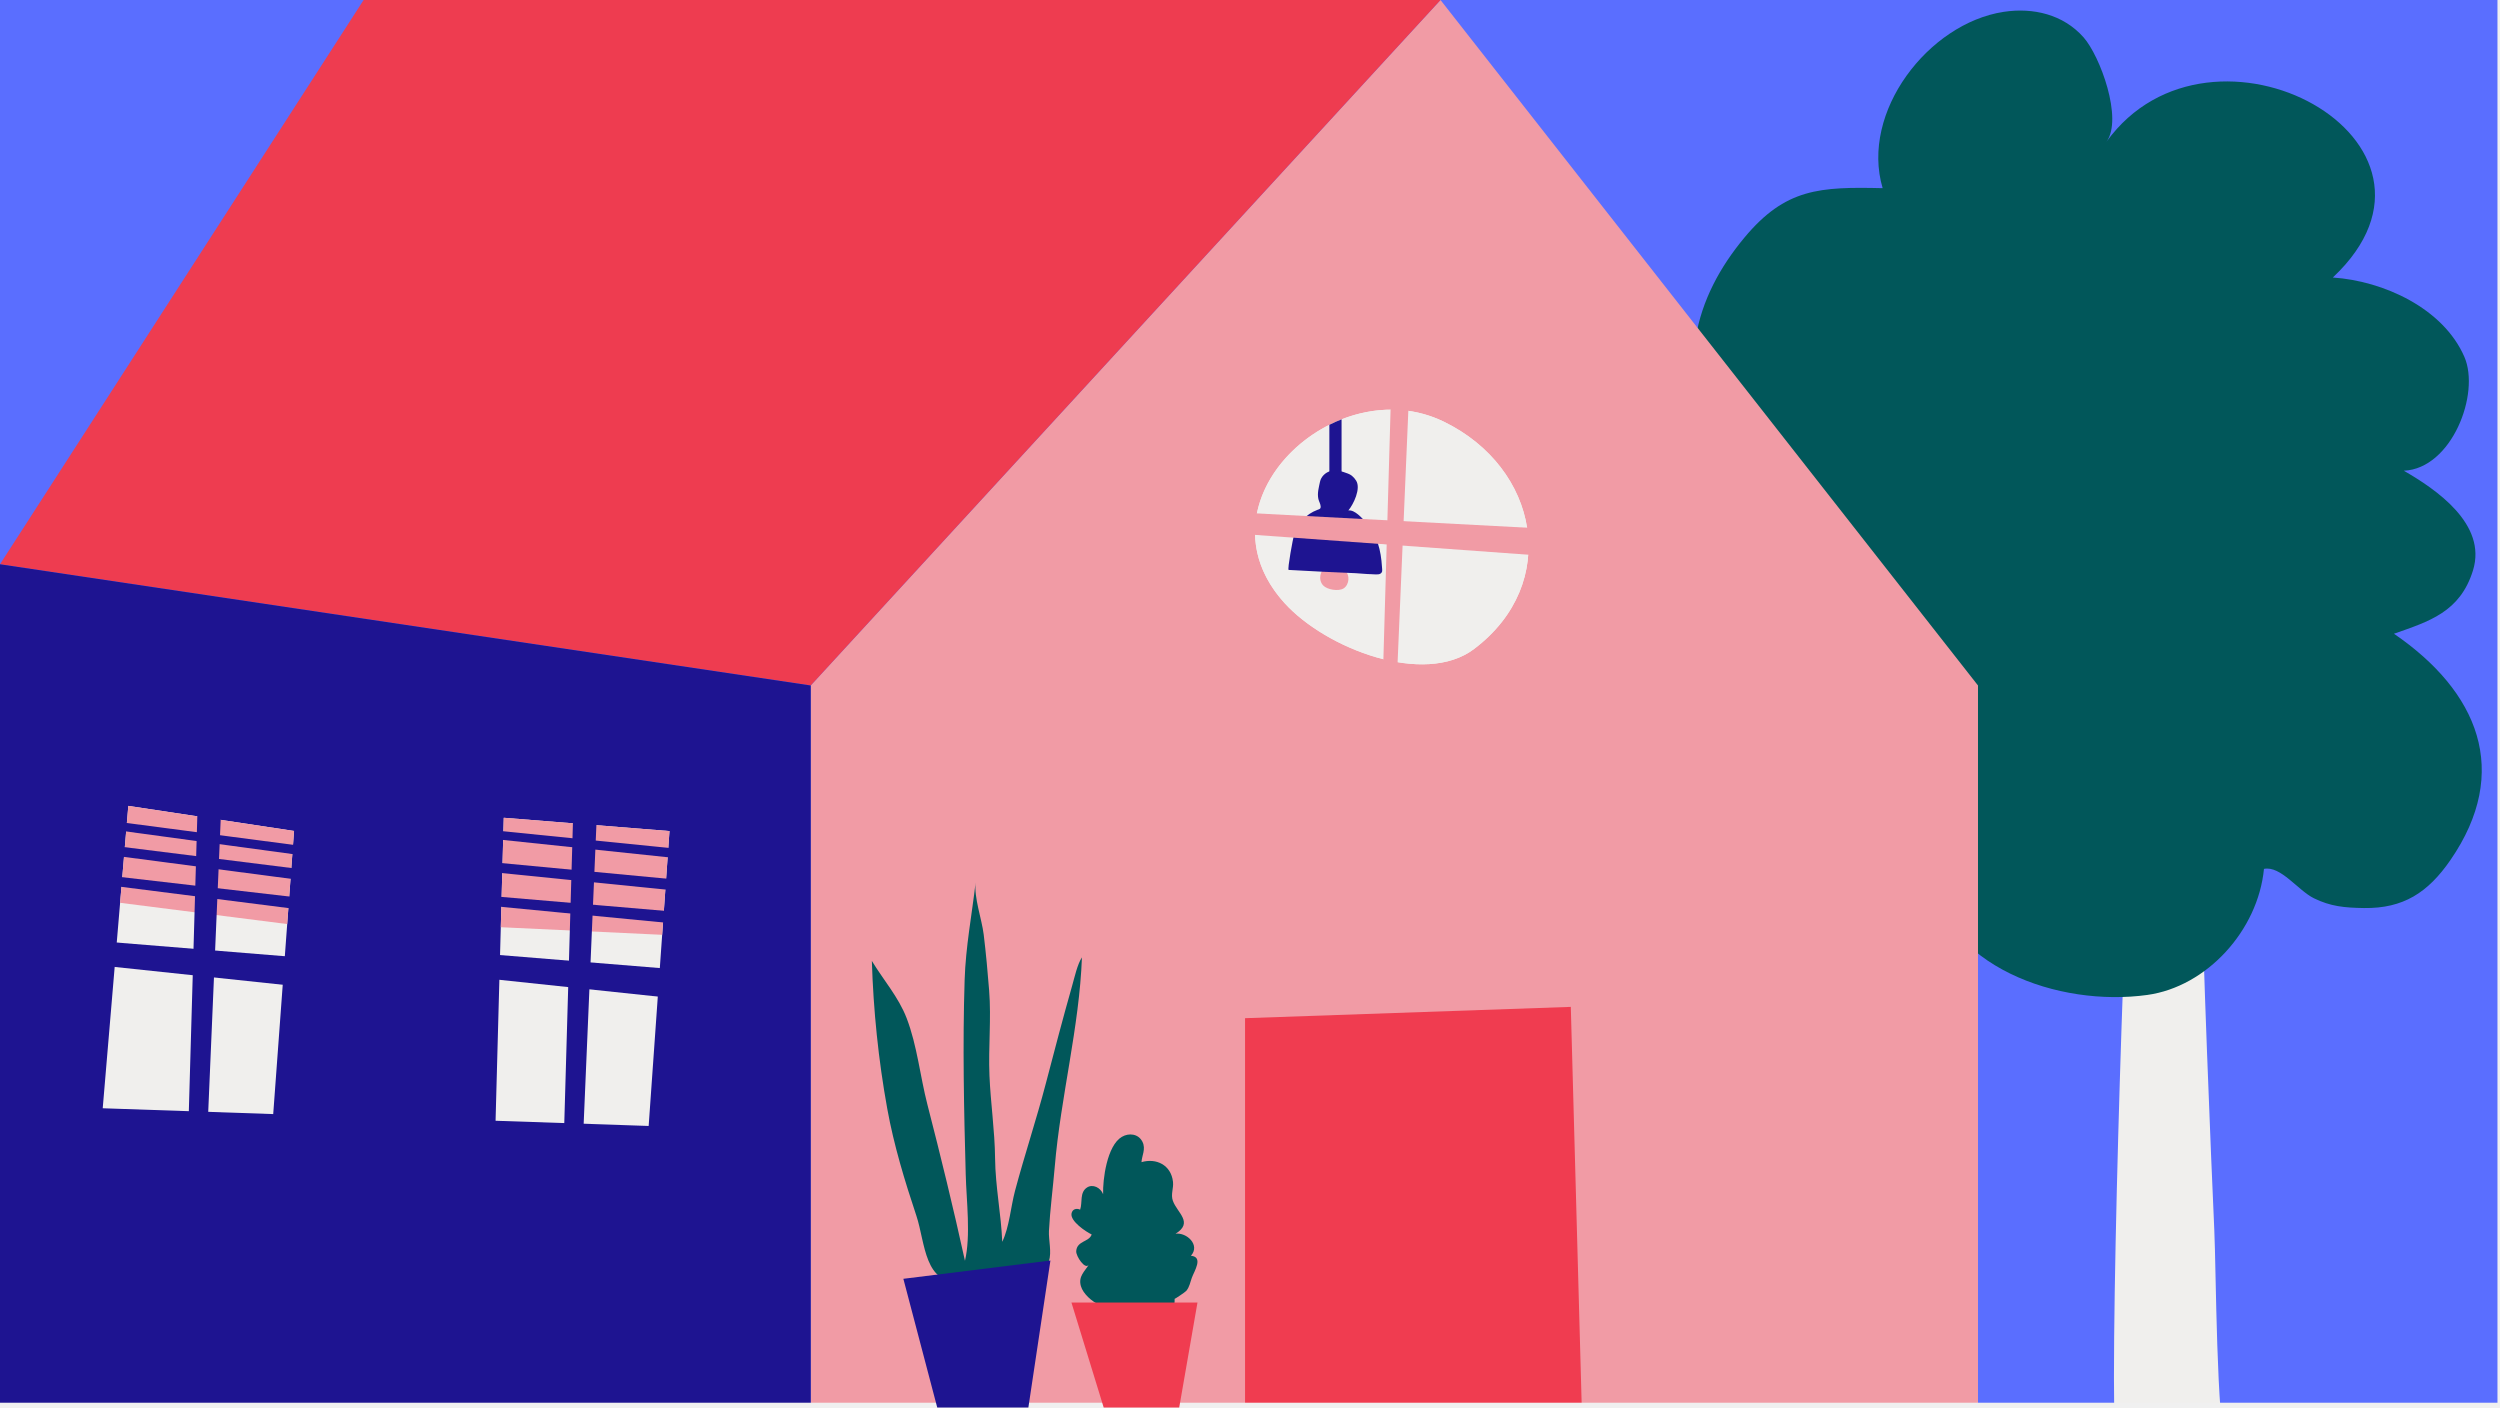
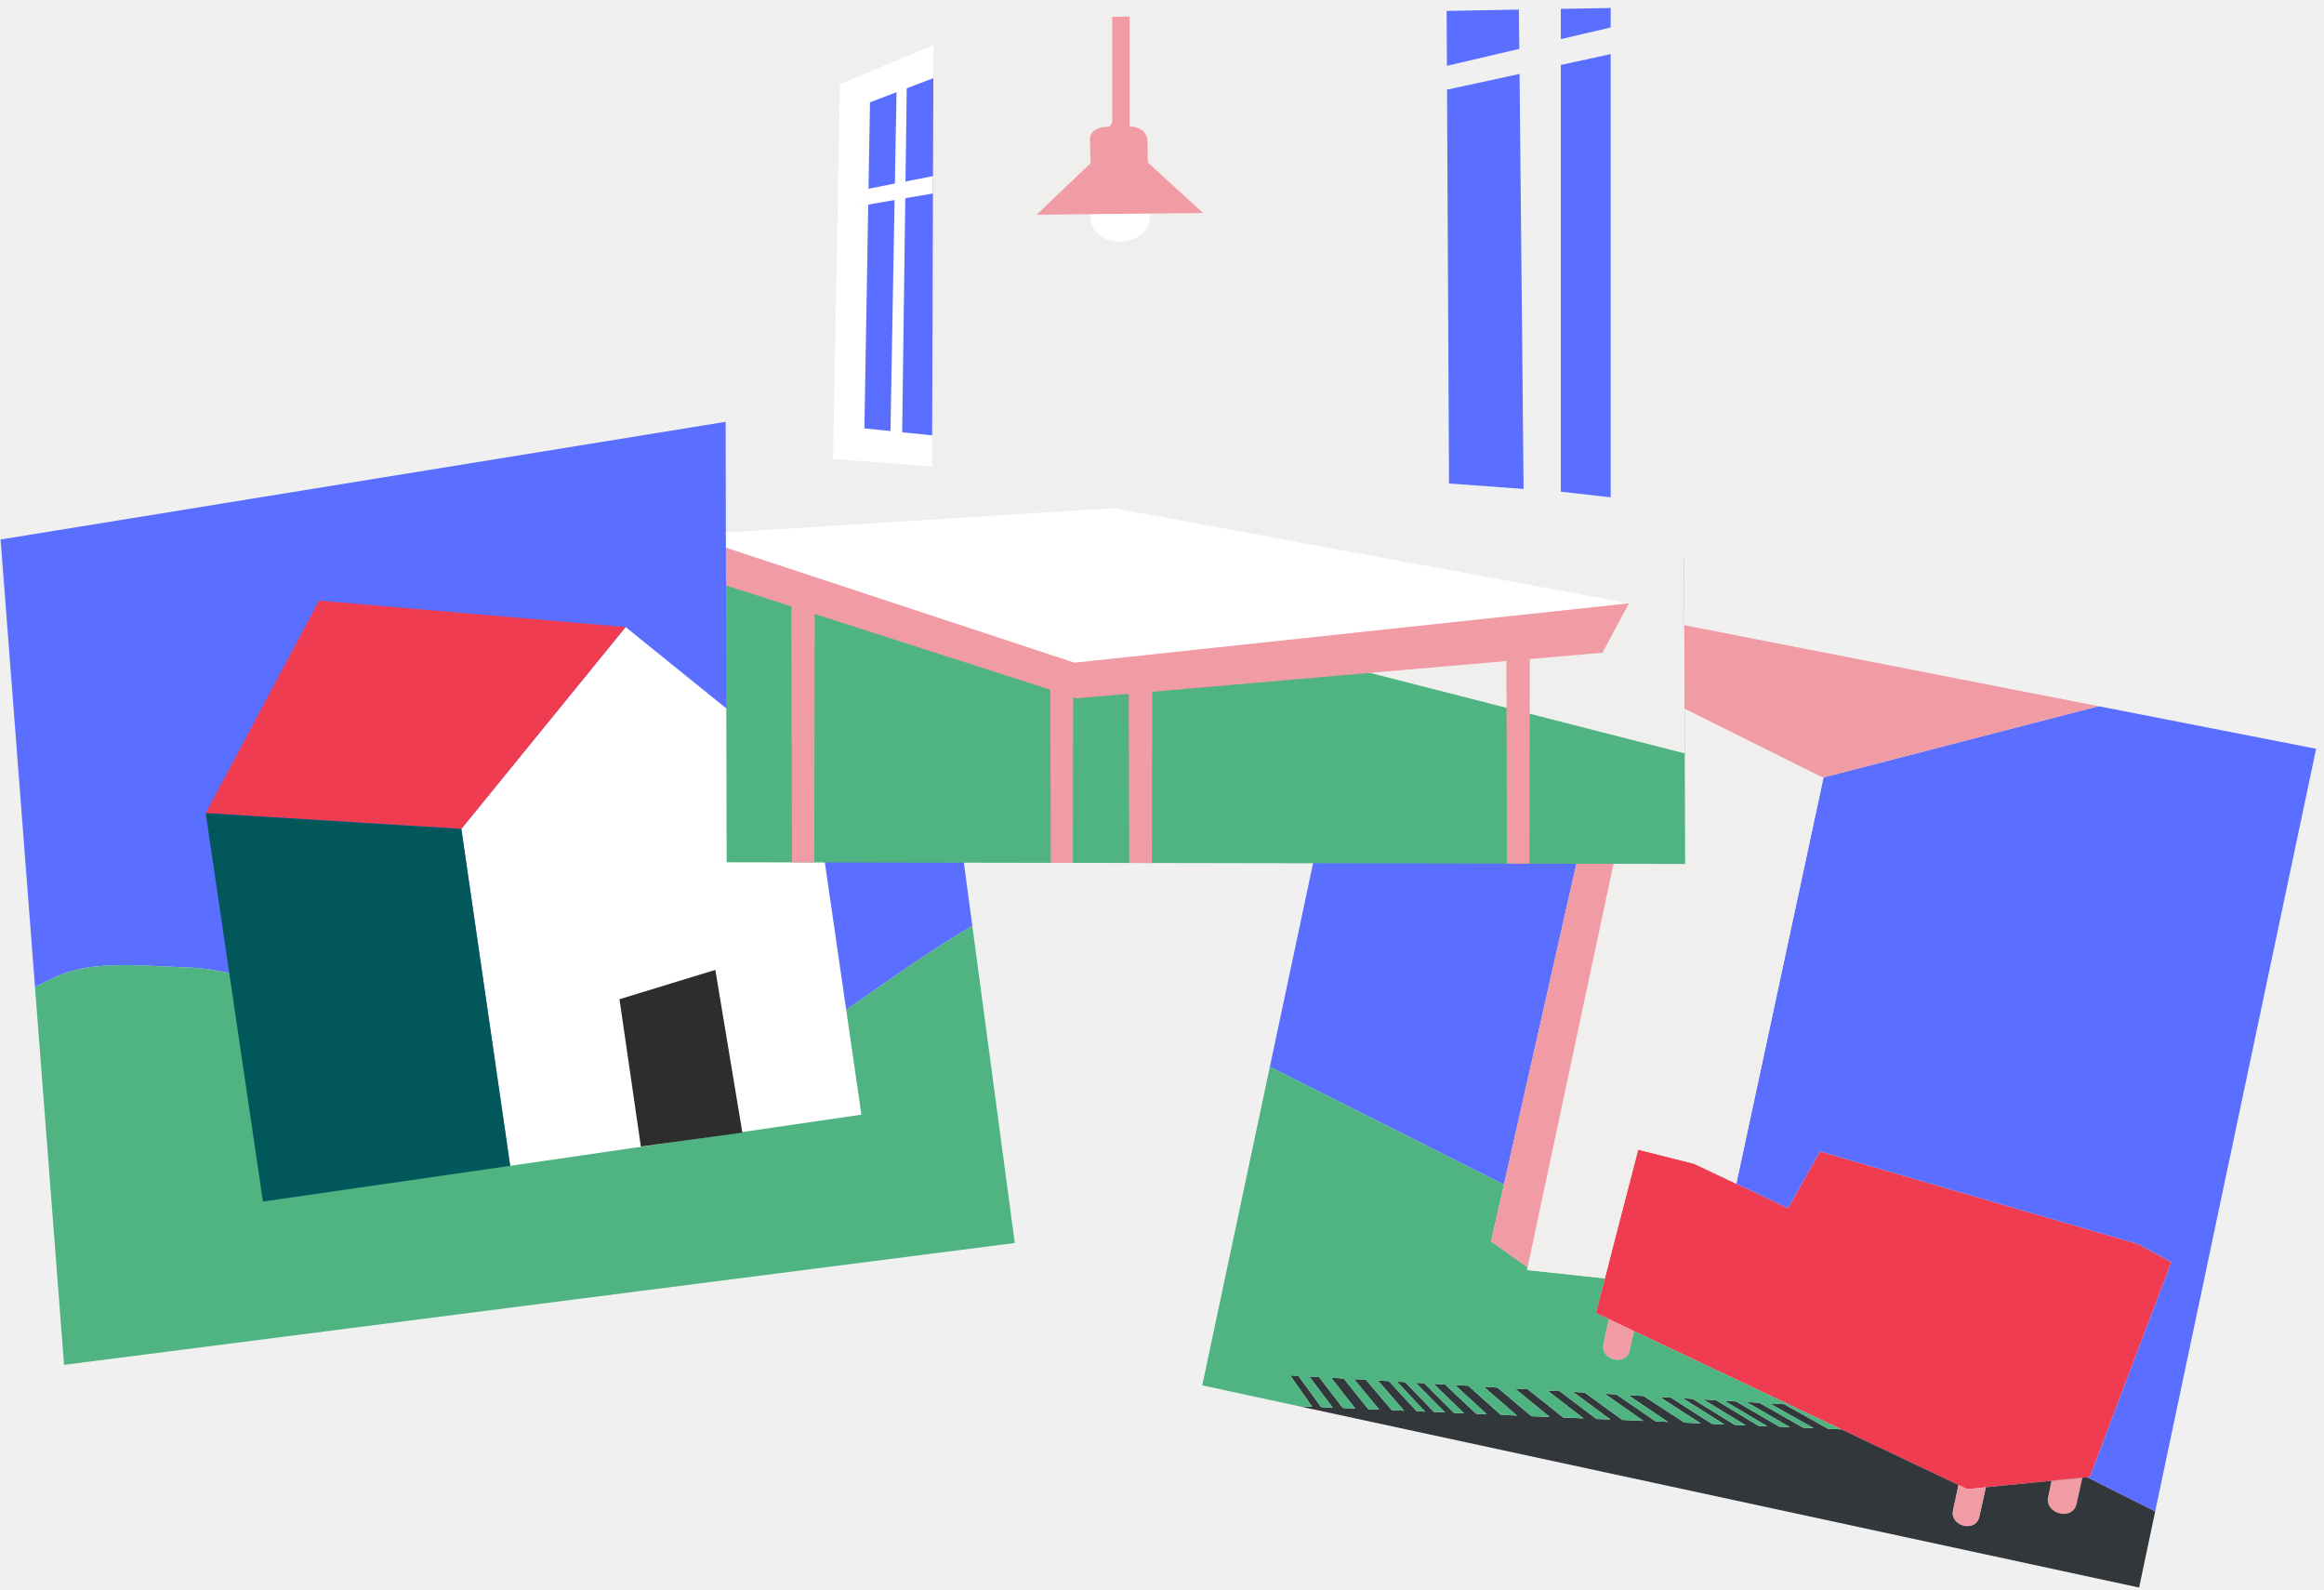
- <svg xmlns="http://www.w3.org/2000/svg" xmlns:xlink="http://www.w3.org/1999/xlink" width="238px" height="134px" viewBox="0 0 238 134" version="1.1">
+ <svg xmlns="http://www.w3.org/2000/svg" xmlns:xlink="http://www.w3.org/1999/xlink" width="174px" height="119px" viewBox="0 0 174 119" version="1.1">
  <defs>
-     <rect id="path-1" x="0" y="0" width="237.759" height="133.539" />
+     <polygon id="path-1" points="70.426 76.774 83.679 13.988 13.319 0.231 0.282 61.64" />
+     <polygon id="path-3" points="72.33 64.669 72.108 0.504 0.422 1.771 0.566 64.544" />
+     <polygon id="path-5" points="72.33 64.669 72.108 0.504 0.422 1.771 0.566 64.544" />
+     <polygon id="path-7" points="72.33 64.669 72.108 0.504 0.422 1.771 0.566 64.544" />
+     <polygon id="path-9" points="72.33 64.669 72.108 0.504 0.422 1.771 0.566 64.544" />
+     <polygon id="path-11" points="72.33 64.669 72.108 0.504 0.422 1.771 0.566 64.544" />
+     <polygon id="path-13" points="72.33 64.669 72.108 0.504 0.422 1.771 0.566 64.544" />
+     <polygon id="path-15" points="72.33 64.669 72.108 0.504 0.422 1.771 0.566 64.544" />
+     <polygon id="path-17" points="72.33 64.669 72.108 0.504 0.422 1.771 0.566 64.544" />
+     <polygon id="path-19" points="72.33 64.669 72.108 0.504 0.422 1.771 0.566 64.544" />
+     <polygon id="path-21" points="72.33 64.669 72.108 0.504 0.422 1.771 0.566 64.544" />
+     <polygon id="path-23" points="72.33 64.669 72.108 0.504 0.422 1.771 0.566 64.544" />
+     <polygon id="path-25" points="72.33 64.669 72.108 0.504 0.422 1.771 0.566 64.544" />
+     <polygon id="path-27" points="72.33 64.669 72.108 0.504 0.422 1.771 0.566 64.544" />
+     <polygon id="path-29" points="72.33 64.669 72.108 0.504 0.422 1.771 0.566 64.544" />
+     <polygon id="path-31" points="72.33 64.669 72.108 0.504 0.422 1.771 0.566 64.544" />
+     <polygon id="path-33" points="72.33 64.669 72.108 0.504 0.422 1.771 0.566 64.544" />
+     <polygon id="path-35" points="72.33 64.669 72.108 0.504 0.422 1.771 0.566 64.544" />
+     <polygon id="path-37" points="72.33 64.669 72.108 0.504 0.422 1.771 0.566 64.544" />
  </defs>
-   <g id="Hub" stroke="none" stroke-width="1" fill="none" fill-rule="evenodd">
-     <g id="Hub-Desktop-Property-Docubox-Copy" transform="translate(-564, -239)">
-       <g id="document-box" transform="translate(564, 239)">
-         <g id="table">
-           <g id="Haus-Wohnung_16-9-02">
-             <g id="Clipped">
+   <g id="Property" stroke="none" stroke-width="1" fill="none" fill-rule="evenodd">
+     <g id="Hub-Desktop-Property-Docubox-Copy" transform="translate(-629, -239)">
+       <g id="Empty-State-02" transform="translate(629, 239)">
+         <g id="Ebene_1">
+           <g id="Group">
+             <g transform="translate(0, 28.81808)" fill-rule="nonzero">
+               <g id="XMLID_7_">
+                 <g id="Group">
+                   <path d="M67.46,0.625 L72.799,40.487 C69.401,42.471 66.319,44.712 63.002,47.022 C58.718,50.001 53.922,49.286 49.036,50.21 C46.394,50.71 43.858,51.908 41.065,51.725 C37.564,51.496 34.337,50.404 31.063,49.274 C25.571,47.378 19.664,43.766 13.909,43.594 C11.36,43.521 8.496,43.197 5.993,43.708 C4.812,43.951 3.713,44.49 2.621,45.066 L0.044,11.564 L67.46,0.625 Z" id="Path" fill="#5A6EFF" />
+                   <path d="M72.799,40.487 L75.977,64.224 L4.796,73.346 L2.62,45.066 C3.712,44.49 4.812,43.952 5.992,43.708 C8.495,43.197 11.359,43.521 13.908,43.594 C19.663,43.766 25.57,47.378 31.063,49.274 C34.336,50.404 37.564,51.496 41.064,51.725 C43.857,51.908 46.393,50.709 49.035,50.21 C53.922,49.286 58.718,50.001 63.001,47.022 C66.319,44.713 69.4,42.471 72.799,40.487 Z" id="Path" fill="#50B482" />
+                 </g>
+               </g>
+               <g transform="translate(14.82511, 15.57734)" id="Path">
+                 <polygon fill="#FFFFFF" points="32.014 2.541 19.714 17.65 23.373 42.869 49.669 39.041 46.016 13.849" />
+                 <polygon fill="#F03C50" points="19.717 17.65 32.014 2.541 9.058 0.558 0.577 16.469" />
+                 <polygon fill="#01575A" points="0.577 16.469 19.717 17.65 23.375 42.87 4.861 45.543" />
+                 <polygon fill="#2D2D2D" points="33.157 41.426 31.556 30.398 38.733 28.203 40.757 40.387" />
+               </g>
+             </g>
+             <g id="Clipped" transform="translate(89.73094, 42.05882)">
              <mask id="mask-2" fill="white">
                <use xlink:href="#path-1" />
              </mask>
-               <g id="SVGID_5_" />
+               <g id="SVGID_1_" />
              <g id="Group" mask="url(#mask-2)">
-                 <g transform="translate(-9.436123, -13.60938)">
-                   <rect id="Rectangle" fill="#5A6EFF" fill-rule="nonzero" x="0.262" y="3.577" width="252.941" height="146.498" />
-                   <path d="M218.771,84.738 C219.871,88.698 219.064,93.743 219.064,97.841 C219.064,102.554 219.944,124.435 220.237,130.705 C220.413,134.466 220.434,149.07 221.395,151.748 C217.109,149.796 214.824,151.847 210.898,151.741 C210.108,146.613 211.731,97.111 212.319,90.952 C212.549,88.54 212.052,86.993 214.079,85.895 C214.885,85.457 218.696,84.736 219.651,84.738" id="Path" fill="#F0EFED" fill-rule="nonzero" />
-                   <path d="M190.022,70.85 C184.46,61.435 168.542,59.866 170.854,45.822 C171.453,42.187 173.185,39.016 175.507,36.227 C179.407,31.54 182.68,31.384 188.664,31.523 C186.518,24.276 193.022,15.833 200.184,14.738 C202.99,14.309 205.857,14.982 207.787,17.16 C209.366,18.943 211.559,24.908 209.975,27.102 C219.931,13.32 245.312,27.05 231.521,40.029 C236.346,40.355 242.029,42.953 244.042,47.576 C245.577,51.102 242.837,58.219 238.278,58.423 C241.334,60.181 246.23,63.504 244.864,67.915 C243.633,71.89 240.674,72.768 237.341,73.942 C245.362,79.438 248.534,87.042 242.722,95.48 C240.578,98.591 238.226,100.106 234.486,100.055 C232.633,100.029 231.297,99.9 229.713,99.12 C228.207,98.377 226.562,96.006 224.966,96.327 C224.399,102.179 219.53,107.542 213.857,108.329 C205.482,109.491 194.44,105.737 192.813,96.355 C191.224,87.199 188.248,78.138 188.594,68.711" id="Path" fill="#01575A" fill-rule="nonzero" />
-                   <polygon id="Path" fill="#F19BA5" fill-rule="nonzero" points="146.572 13.609 86.617 78.867 86.617 148.735 197.741 148.735 197.741 78.867" />
-                   <polygon id="Path" fill="#EE3C50" fill-rule="nonzero" points="86.617 78.867 146.572 13.609 52.769 0.084 9.436 67.327" />
-                   <polygon id="Path" fill="#1E1491" fill-rule="nonzero" points="9.436 67.327 86.617 78.867 86.617 148.735 7.187 149.353" />
-                   <polygon id="Path" fill="#F03C50" fill-rule="nonzero" points="127.965 148.735 127.965 110.541 158.977 109.464 160.056 148.893" />
-                   <polygon id="Path" fill="#F0EFED" fill-rule="nonzero" points="21.651 90.33 19.215 119.116 35.446 119.67 37.43 92.717" />
-                   <polygon id="Path" fill="#F0EFED" fill-rule="nonzero" points="57.393 91.461 56.614 120.305 71.189 120.801 73.172 92.728" />
-                   <path d="M131.727,71.024 C135.679,75.379 145.034,78.967 149.763,75.396 C158.057,69.134 155.912,58.152 146.898,53.758 C136.543,48.709 122.966,61.37 131.727,71.024 Z" id="Path" fill="#F0EFED" fill-rule="nonzero" />
-                   <g id="Group" stroke-width="1" fill="none" fill-rule="evenodd" transform="translate(128.4361, 52.34375)">
-                     <path d="M18.463,1.414 C15.271,-0.143 11.773,-0.015 8.717,1.188 L8.717,7.742 L7.555,7.742 L7.555,1.708 C1.362,4.818 -2.42,12.387 3.291,18.68 C7.243,23.035 16.598,26.623 21.327,23.052 C29.622,16.79 27.476,5.808 18.463,1.414 Z" id="Path" fill="#F0EFED" fill-rule="nonzero" />
-                     <path d="M8.717,7.743 L8.717,1.188 C8.322,1.344 7.934,1.517 7.555,1.708 L7.555,7.743 L8.717,7.743 L8.717,7.743 Z" id="Path" fill="#1E1491" fill-rule="nonzero" />
-                   </g>
-                   <path d="M135.402,69.343 C135.789,69.754 136.865,69.927 137.344,69.627 C137.892,69.284 137.983,68.321 137.471,67.945 C137.05,67.636 136.245,67.207 135.73,67.507 C135.109,67.869 134.894,68.804 135.402,69.343 Z" id="Path" fill="#F19BA5" fill-rule="nonzero" />
-                   <path d="M135.105,62.035 C135.053,62.085 134.97,62.104 134.862,62.145 C133.752,62.566 133.019,63.387 132.636,64.501 C132.54,64.78 131.97,67.856 132.116,67.866 C134.234,67.998 136.413,68.085 138.496,68.178 C138.989,68.201 139.48,68.265 139.975,68.272 C140.182,68.276 140.656,68.344 140.837,68.23 C141.088,68.07 141.02,67.902 141,67.573 C140.905,66.001 140.544,64.524 139.479,63.347 C139.119,62.95 138.408,62.122 137.801,62.204 C138.292,61.606 139.013,60.13 138.541,59.368 C138.433,59.193 138.298,59.035 138.139,58.905 C137.914,58.719 137.605,58.645 137.335,58.545 C136.977,58.415 136.48,58.353 136.108,58.452 C135.62,58.58 135.2,58.979 135.098,59.482 C134.988,60.027 134.825,60.548 134.945,61.111 C134.995,61.342 135.167,61.616 135.166,61.85 C135.165,61.944 135.144,61.998 135.105,62.035 Z" id="Path" fill="#1E1491" fill-rule="nonzero" />
-                   <polygon id="Path" fill="#F19BA5" fill-rule="nonzero" points="141.864 51.034 141.069 78.645 142.403 78.645 143.581 51.034" />
-                   <polygon id="Path" fill="#F19BA5" fill-rule="nonzero" points="157.319 63.98 127.682 62.412 127.658 64.441 157.287 66.591" />
-                   <polygon id="Path" fill="#F19BA5" fill-rule="nonzero" points="21.651 90.33 21.055 97.37 20.87 99.558 36.778 101.58 37.43 92.717" />
-                   <polygon id="Path" fill="#F19BA5" fill-rule="nonzero" points="57.393 91.461 57.112 101.881 72.475 102.603 73.172 92.728" />
-                   <polygon id="Path" fill="#1E1491" fill-rule="nonzero" points="20.086 97.923 37.603 100.149 37.785 99.053 20.329 97.032" />
-                   <polygon id="Path" fill="#1E1491" fill-rule="nonzero" points="20.62 94.174 20.721 95.117 38.035 97.393 37.914 96.337" />
-                   <polygon id="Path" fill="#1E1491" fill-rule="nonzero" points="20.822 91.869 20.952 92.698 37.914 95.003 37.914 94.112" />
-                   <polygon id="Path" fill="#1E1491" fill-rule="nonzero" points="55.798 99.811 73.866 101.553 74.022 100.435 56.023 98.898" />
-                   <polygon id="Path" fill="#1E1491" fill-rule="nonzero" points="55.914 95.655 56.046 96.609 73.906 98.409 73.751 97.34" />
-                   <polygon id="Path" fill="#1E1491" fill-rule="nonzero" points="56.065 92.618 56.223 93.457 73.721 95.295 73.695 94.391" />
-                   <g id="Group" stroke-width="1" fill="none" fill-rule="evenodd" transform="translate(15.72687, 87.41406)">
-                     <polygon id="Path" fill="#1E1491" fill-rule="nonzero" points="12.595 0.415 11.536 37.186 13.313 37.186 14.882 0.415" />
-                     <polygon id="Path" fill="#1E1491" fill-rule="nonzero" points="0.038 15.536 25.229 17.587 25.229 20.432 2.129 17.984" />
-                     <polygon id="Path" fill="#1E1491" fill-rule="nonzero" points="48.338 1.545 47.279 38.316 49.055 38.316 50.623 1.545" />
-                     <polygon id="Path" fill="#1E1491" fill-rule="nonzero" points="35.78 16.667 60.972 18.718 60.972 21.562 37.871 19.115" />
-                   </g>
+                 <g transform="translate(-43.69507, -23.36601)">
+                   <polygon id="Path" fill="#F03C50" fill-rule="nonzero" points="114.052 74.43 105.434 71.924 104.898 71.771 96.192 69.233 90.22 67.493 87.836 71.744 83.964 69.91 80.788 68.411 76.614 67.36 74.858 74.126 74.629 75.003 74.122 76.997 73.444 79.591 73.985 79.851 74.42 80.049 76.294 80.941 91.824 88.296 100.6 92.462 101.263 92.776 102.644 92.635 110.239 91.879 110.428 91.867 116.525 75.806 116.53 75.781" />
+                   <path d="M110.239,91.879 L102.644,92.635 C102.481,93.393 102.246,94.427 102.161,94.82 C101.892,96.071 99.94,95.534 100.19,94.371 C100.304,93.852 100.459,93.12 100.6,92.462 L91.824,88.296 L90.85,88.26 L90.837,88.258 L87.535,86.413 L86.461,86.355 L89.759,88.211 L88.973,88.175 L85.69,86.309 L84.736,86.252 L87.975,88.134 L87.187,88.098 L83.948,86.214 L83.059,86.157 L86.281,88.062 L85.636,88.043 L82.446,86.117 L81.489,86.058 L84.666,87.994 L83.838,87.961 L80.692,86.018 L79.96,85.968 L83.076,87.932 L82.144,87.891 L79.07,85.924 L78.244,85.878 L81.304,87.856 L80.085,87.794 L77.014,85.801 L75.874,85.742 L78.85,87.742 L77.931,87.704 L74.987,85.685 L74.109,85.631 L77.011,87.666 L75.436,87.594 L72.617,85.549 L71.729,85.491 L74.531,87.559 L73.492,87.522 L70.732,85.437 L69.816,85.387 L72.521,87.475 L71.011,87.415 L68.35,85.298 L67.386,85.238 L69.989,87.367 L68.622,87.314 L66.075,85.169 L65.053,85.108 L67.543,87.268 L66.325,87.207 L63.888,85.032 L62.907,84.981 L65.286,87.17 L64.485,87.131 L62.162,84.942 L61.298,84.887 L63.579,87.094 L62.817,87.064 L60.59,84.842 L59.961,84.813 L62.162,87.03 L61.321,86.996 L59.176,84.766 L58.549,84.723 L60.663,86.974 L60.032,86.944 L57.947,84.687 L57.134,84.646 L59.088,86.901 L58.167,86.863 L56.22,84.581 L55.342,84.539 L57.224,86.82 L56.409,86.791 L54.571,84.493 L53.628,84.438 L55.438,86.742 L54.507,86.7 L52.724,84.389 L51.992,84.338 L53.745,86.672 L52.88,86.632 L51.18,84.298 L50.565,84.259 L52.207,86.607 L51.211,86.566 L50.804,86.545 L51.31,86.721 L51.954,86.923 L116.26,100.679 L117.379,95.47 L110.239,91.879 Z" id="Path" fill="#32373C" fill-rule="nonzero" />
+                   <g id="Group" stroke-width="1" fill="none" fill-rule="evenodd" transform="translate(47.59641, 28.81808)">
+                     <polygon id="Path" fill="#5A6EFF" fill-rule="nonzero" points="42.897 10.681 36.368 41.091 40.24 42.926 42.624 38.675 48.596 40.415 57.301 42.953 57.837 43.106 66.456 45.612 68.934 46.963 68.929 46.987 62.831 63.049 62.642 63.061 69.783 66.652 84.09 0.011" />
+                     <polygon id="Path" fill="#5A6EFF" fill-rule="nonzero" points="4.135 14.728 3.546 17.406 0.363 31.803 18.97 41.153 19.827 37.355 25.944 10.282 6.794 2.52" />
+                   </g>
+                   <path d="M51.957,86.922 L51.312,86.72 L50.806,86.544 L51.213,86.565 L52.209,86.606 L50.567,84.258 L51.183,84.297 L52.882,86.631 L53.747,86.671 L51.995,84.337 L52.727,84.389 L54.51,86.7 L55.44,86.741 L53.63,84.437 L54.574,84.492 L56.411,86.79 L57.226,86.82 L55.344,84.538 L56.222,84.58 L58.17,86.862 L59.091,86.901 L57.137,84.645 L57.949,84.686 L60.034,86.943 L60.665,86.973 L58.551,84.722 L59.178,84.765 L61.324,86.995 L62.165,87.029 L59.963,84.812 L60.593,84.841 L62.819,87.063 L63.582,87.094 L61.3,84.886 L62.164,84.941 L64.487,87.13 L65.288,87.169 L62.909,84.981 L63.891,85.031 L66.328,87.207 L67.546,87.267 L65.056,85.108 L66.077,85.168 L68.624,87.313 L69.991,87.366 L67.388,85.237 L68.352,85.298 L71.013,87.414 L72.524,87.474 L69.818,85.386 L70.735,85.436 L73.494,87.521 L74.534,87.558 L71.731,85.49 L72.62,85.548 L75.439,87.593 L77.013,87.665 L74.112,85.63 L74.989,85.684 L77.933,87.704 L78.852,87.741 L75.876,85.742 L77.016,85.8 L80.088,87.793 L81.306,87.855 L78.246,85.877 L79.072,85.923 L82.146,87.89 L83.078,87.931 L79.962,85.967 L80.695,86.017 L83.84,87.961 L84.669,87.993 L81.491,86.057 L82.449,86.116 L85.638,88.042 L86.283,88.061 L83.061,86.156 L83.95,86.214 L87.19,88.097 L87.978,88.133 L84.738,86.251 L85.692,86.308 L88.975,88.174 L89.761,88.211 L86.463,86.354 L87.538,86.412 L90.84,88.257 L90.852,88.26 L91.826,88.295 L76.297,80.94 C76.174,81.521 76.036,82.1 75.98,82.366 C75.71,83.618 73.772,83.083 74.019,81.932 C74.102,81.541 74.276,80.731 74.423,80.048 L73.988,79.85 L73.448,79.59 L74.126,76.997 L68.296,76.372 L68.339,76.169 L65.674,74.276 L65.596,74.26 L66.569,69.971 L47.962,60.62 L46.863,65.609 L45.505,71.748 L45.03,73.907 L20.299,71.275 L31.028,24.21 L13.824,14.181 L13.073,17.684 L27.622,25.202 L17.844,69.388 L2.406,67.355 L0.512,76.18 L116.208,100.933 L116.262,100.68 L51.957,86.922 Z" id="Path" fill="#50B482" fill-rule="nonzero" />
+                   <polygon id="Path" fill="#F0EFED" fill-rule="nonzero" points="90.332 39.451 16.308 2.598 16.145 3.357 13.821 14.181 31.025 24.21 20.296 71.275 45.027 73.907 45.502 71.748 46.861 65.609 47.959 60.621 51.143 46.224 51.731 43.546 54.39 31.338 73.54 39.1 76.015 40.105 69.836 69.123 69.356 71.361 68.336 76.17 68.293 76.373 74.122 76.997 74.629 75.003 74.858 74.126 76.614 67.36 80.788 68.411 83.964 69.91 90.493 39.499" />
+                   <g id="Group" stroke-width="1" fill="none" fill-rule="evenodd" transform="translate(0.780269, 0)">
+                     <polygon id="Path" fill="#F19BA5" fill-rule="nonzero" points="115.48 100.679 116.77 100.955 117.746 96.046 131.145 28.761 130.907 28.829 116.599 95.47" />
+                     <polygon id="Path" fill="#F19BA5" fill-rule="nonzero" points="15.93 0.727 15.527 2.598 89.551 39.451 89.713 39.499 130.907 28.829 131.626 25.478" />
+                     <path d="M99.82,92.462 C99.678,93.12 99.523,93.853 99.41,94.371 C99.16,95.534 101.113,96.071 101.38,94.82 C101.465,94.427 101.7,93.393 101.863,92.635 L100.482,92.776 L99.82,92.462 Z" id="Path" fill="#F19BA5" fill-rule="nonzero" />
+                     <path d="M73.235,81.933 C72.989,83.084 74.927,83.619 75.197,82.367 C75.253,82.101 75.39,81.522 75.514,80.941 L73.639,80.049 C73.493,80.732 73.32,81.542 73.235,81.933 Z" id="Path" fill="#F19BA5" fill-rule="nonzero" />
+                     <polygon id="Path" fill="#F19BA5" fill-rule="nonzero" points="69.055 69.123 75.235 40.105 72.76 39.1 66.643 66.173 65.786 69.971 64.812 74.26 64.89 74.277 67.556 76.17 68.576 71.361" />
+                     <polygon id="Path" fill="#F19BA5" fill-rule="nonzero" points="10.977 17.007 0.206 67.17 1.623 67.355 17.061 69.388 26.838 25.201 12.289 17.684" />
+                     <polygon id="Path" fill="#F19BA5" fill-rule="nonzero" points="15.364 3.357 14.209 1.946 11.745 13.428 13.041 14.181" />
+                   </g>
+                   <path d="M107.562,92.145 C107.467,92.59 107.376,93.019 107.303,93.36 C107.031,94.629 109.159,95.214 109.451,93.85 C109.528,93.494 109.715,92.662 109.878,91.915 L107.562,92.145 Z" id="Path" fill="#F19BA5" fill-rule="nonzero" />
                </g>
              </g>
            </g>
-             <path d="M92.88,84 C92.712,85.46 93.467,87.484 93.648,88.967 C93.863,90.733 94.025,92.505 94.165,94.278 C94.381,97.019 94.084,99.658 94.196,102.383 C94.305,105.011 94.705,107.634 94.731,110.259 C94.759,112.966 95.312,115.619 95.413,118.222 C96.087,116.837 96.225,114.883 96.633,113.356 C97.544,109.941 98.668,106.577 99.563,103.148 C100.373,100.047 101.19,96.932 102.066,93.85 C102.315,92.974 102.56,91.821 103,91.139 C102.756,97.782 100.972,104.434 100.412,111.081 C100.24,113.113 99.962,115.201 99.859,117.201 C99.818,118.014 100.137,119.254 99.859,120.022 C99.028,122.325 93.542,121.661 91.619,121.951 C87.99,122.5 88.088,118.29 87.246,115.763 C86.131,112.417 85.099,109.035 84.47,105.566 C83.624,100.903 83.146,96.186 83,91.478 C84.107,93.306 85.542,94.922 86.314,96.933 C87.313,99.536 87.595,102.457 88.288,105.15 C89.566,110.114 90.771,115.047 91.864,120.027 C92.429,117.631 92.006,114.338 91.938,111.841 C91.768,105.656 91.635,99.48 91.833,93.296 C91.933,90.111 92.524,87.097 92.88,84 Z" id="Path" fill="#01575A" fill-rule="nonzero" />
-             <polyline id="Path" fill="#1E1491" fill-rule="nonzero" points="89.226 134 86 121.742 100 120 97.9 134" />
-             <path d="M108.852,109.714 C108.791,110.015 108.691,110.315 108.669,110.637 C110.07,110.226 111.492,110.9 111.67,112.514 C111.738,113.132 111.436,113.707 111.659,114.322 C112.081,115.476 113.639,116.381 111.914,117.451 C112.968,117.306 114.292,118.521 113.377,119.548 C114.589,119.659 113.699,121 113.467,121.632 C113.3,122.084 113.252,122.497 112.938,122.886 C112.838,123.01 111.826,123.681 111.825,123.651 C111.901,125.411 110.212,126.227 108.877,126.483 C107.364,126.775 105.615,127.675 104.466,126.076 C103.885,125.268 104.274,125.065 104.643,124.211 C103.963,123.918 103.111,123.17 102.901,122.439 C102.628,121.494 103.296,121.011 103.661,120.383 C103.333,120.948 102.426,119.605 102.456,119.111 C102.519,118.114 103.697,118.244 103.927,117.521 C103.381,117.266 101.886,116.267 102.007,115.535 C102.079,115.102 102.487,114.995 102.828,115.159 C103.072,114.483 102.754,113.517 103.494,113.044 C104.029,112.702 104.765,113.044 105.017,113.688 C104.971,112.313 105.377,109.059 106.805,108.225 C107.478,107.833 108.367,107.934 108.751,108.679 C108.94,109.045 108.92,109.38 108.852,109.714 Z" id="Path" fill="#01575A" fill-rule="nonzero" />
-             <polyline id="Path" fill="#F03C50" fill-rule="nonzero" points="105.073 134 102 124 114 124 112.26 134" />
+             <g transform="translate(53.83857, 0)" id="Clipped">
+               <g>
+                 <mask id="mask-4" fill="white">
+                   <use xlink:href="#path-3" />
+                 </mask>
+                 <g id="SVGID_3_" />
+                 <rect id="Rectangle" fill="#50B482" fill-rule="nonzero" mask="url(#mask-4)" x="-4.502" y="36.695" width="8.1" height="6.342" />
+               </g>
+               <g>
+                 <mask id="mask-6" fill="white">
+                   <use xlink:href="#path-5" />
+                 </mask>
+                 <g id="SVGID_3_" />
+                 <rect id="Rectangle" fill="#50B482" fill-rule="nonzero" mask="url(#mask-6)" x="-32.085" y="41.853" width="110.943" height="37.02" />
+               </g>
+               <g>
+                 <mask id="mask-8" fill="white">
+                   <use xlink:href="#path-7" />
+                 </mask>
+                 <g id="SVGID_3_" />
+                 <polygon id="Path" fill="#F19BA5" fill-rule="nonzero" mask="url(#mask-8)" points="-49.585 -12.343 -23.531 38.375 -6.341 37.143 -5.843 3.047" />
+               </g>
+               <g>
+                 <mask id="mask-10" fill="white">
+                   <use xlink:href="#path-9" />
+                 </mask>
+                 <g id="SVGID_3_" />
+                 <polygon id="Path" fill="#5A6EFF" fill-rule="nonzero" mask="url(#mask-10)" points="54.43 -7.673 54.494 4.927 59.911 3.658 59.783 -9.701" />
+               </g>
+               <g>
+                 <mask id="mask-12" fill="white">
+                   <use xlink:href="#path-11" />
+                 </mask>
+                 <g id="SVGID_3_" />
+                 <polygon id="Path" fill="#5A6EFF" fill-rule="nonzero" mask="url(#mask-12)" points="54.502 6.711 54.651 36.191 60.234 36.599 59.932 5.533" />
+               </g>
+               <g>
+                 <mask id="mask-14" fill="white">
+                   <use xlink:href="#path-13" />
+                 </mask>
+                 <g id="SVGID_3_" />
+                 <polygon id="Path" fill="#5A6EFF" fill-rule="nonzero" mask="url(#mask-14)" points="63.021 4.862 63.021 36.803 66.765 37.228 66.765 4.049" />
+               </g>
+               <g>
+                 <mask id="mask-16" fill="white">
+                   <use xlink:href="#path-15" />
+                 </mask>
+                 <g id="SVGID_3_" />
+                 <polygon id="Path" fill="#5A6EFF" fill-rule="nonzero" mask="url(#mask-16)" points="63.021 -10.927 63.021 2.929 66.765 2.054 66.765 -12.343" />
+               </g>
+               <g>
+                 <mask id="mask-18" fill="white">
+                   <use xlink:href="#path-17" />
+                 </mask>
+                 <g id="SVGID_3_" />
+                 <path d="M87.959,-41.997 L38.022,-13.474 L-74.519,-35.273 L-77.448,56.18 L-17.19,51.375 L-17.139,40.954 L-16.931,-0.346 L-16.861,-14.105 L-0.972,-9.565 L-10.495,37.789 L38.243,47.684 L89.632,60.829 L90.713,61.086 L87.959,-41.997 Z M66.765,37.076 L66.765,41.779 L49.586,38.496 L49.693,-9.116 L66.765,-15.792 L66.765,37.076 Z" id="Shape" fill="#F0EFED" fill-rule="nonzero" mask="url(#mask-18)" />
+               </g>
+               <g>
+                 <mask id="mask-20" fill="white">
+                   <use xlink:href="#path-19" />
+                 </mask>
+                 <g id="SVGID_3_" />
+                 <line x1="15.403" y1="3.649" x2="14.959" y2="35.281" id="Path" fill="#FFFFFF" fill-rule="nonzero" mask="url(#mask-20)" />
+               </g>
+               <g>
+                 <mask id="mask-22" fill="white">
+                   <use xlink:href="#path-21" />
+                 </mask>
+                 <g id="SVGID_3_" />
+                 <g id="Group" mask="url(#mask-22)" fill-rule="nonzero">
+                   <g transform="translate(-3.121076, 37.38562)" id="Path">
+                     <polyline fill="#F19BA5" points="0.73 2.654 1.955 5.894 29.919 14.883 69.264 11.47 71.235 7.781 29.478 7.44" />
+                     <polyline fill="#F19BA5" points="8.519 4.375 8.597 32.663 10.235 33.085 10.29 4.146" />
+                     <polyline fill="#F19BA5" points="27.887 2.281 27.965 30.569 29.603 30.991 29.656 2.051" />
+                     <polyline fill="#F19BA5" points="33.786 13.302 33.864 38.164 35.504 38.587 35.555 13.072" />
+                     <polyline fill="#F19BA5" points="62.059 8.998 62.137 37.287 63.775 37.708 63.83 8.768" />
+                     <polygon fill="#FFFFFF" points="0.73 2.654 32.685 0.65 71.268 7.774 29.73 12.217" />
+                   </g>
+                 </g>
+               </g>
+               <g>
+                 <mask id="mask-24" fill="white">
+                   <use xlink:href="#path-23" />
+                 </mask>
+                 <g id="SVGID_3_" />
+                 <polyline id="Path" fill="#F19BA5" fill-rule="nonzero" mask="url(#mask-24)" points="30.736 -30.988 30.736 9.671 29.436 10.093 29.436 -29.514 31.241 -31.198" />
+               </g>
+               <g>
+                 <mask id="mask-26" fill="white">
+                   <use xlink:href="#path-25" />
+                 </mask>
+                 <g id="SVGID_3_" />
+                 <g id="Group" mask="url(#mask-26)" fill-rule="nonzero">
+                   <g transform="translate(23.40807, 8.567538)" id="Path">
+                     <path d="M5.023,6.309 C4.825,6.51 4.566,6.722 4.484,6.999 C4.355,7.424 4.376,7.895 4.518,8.314 C4.646,8.687 5.012,9.013 5.346,9.216 C5.971,9.594 6.793,9.603 7.462,9.377 C7.658,9.311 7.832,9.223 8.003,9.112 C8.145,9.019 8.288,8.909 8.409,8.79 C8.825,8.376 8.884,7.725 8.831,7.171 C8.812,6.973 8.791,6.757 8.692,6.58 C8.585,6.385 8.421,6.135 8.273,5.972" fill="#FFFFFF" />
+                     <path d="M5.74,1.154 C5.932,0.717 6.103,0.231 6.7,0.354 C7.114,0.44 7.421,0.991 7.311,1.392" fill="#F19BA5" />
+                     <path d="M4.41,3.651 L4.357,2.004 C4.357,2.004 4.17,0.915 5.794,0.915 C7.417,0.915 7.577,0.915 7.577,0.915 C7.577,0.915 8.67,1.021 8.67,2.058 C8.67,3.094 8.695,3.599 8.695,3.599 L12.822,7.372 L0.362,7.504 L4.41,3.651 Z" fill="#F19BA5" />
+                   </g>
+                 </g>
+               </g>
+               <g>
+                 <mask id="mask-28" fill="white">
+                   <use xlink:href="#path-27" />
+                 </mask>
+                 <g id="SVGID_3_" />
+                 <polygon id="Path" fill="#FFFFFF" fill-rule="nonzero" mask="url(#mask-28)" points="-53.899 54.302 -52.953 -17.195 -83.668 -27.26 -83.607 -21.791 -57.586 -14.704 -58.01 52.394" />
+               </g>
+               <g>
+                 <mask id="mask-30" fill="white">
+                   <use xlink:href="#path-29" />
+                 </mask>
+                 <g id="SVGID_3_" />
+               </g>
+               <g>
+                 <mask id="mask-32" fill="white">
+                   <use xlink:href="#path-31" />
+                 </mask>
+                 <g id="SVGID_3_" />
+                 <polygon id="Path" fill="#FFFFFF" fill-rule="nonzero" mask="url(#mask-32)" points="10.879 14.186 16.018 13.183 16.05 3.376 9.05 6.299 8.533 34.351 15.947 34.91 16.013 14.482 10.697 15.391" />
+               </g>
+               <g>
+                 <mask id="mask-34" fill="white">
+                   <use xlink:href="#path-33" />
+                 </mask>
+                 <g id="SVGID_3_" />
+                 <polyline id="Path" fill="#5A6EFF" fill-rule="nonzero" mask="url(#mask-34)" points="16.043 5.849 11.298 7.658 10.879 32.065 15.954 32.589" />
+               </g>
+               <g>
+                 <mask id="mask-36" fill="white">
+                   <use xlink:href="#path-35" />
+                 </mask>
+                 <g id="SVGID_3_" />
+                 <polygon id="Path" fill="#FFFFFF" fill-rule="nonzero" mask="url(#mask-36)" points="13.298 6.18 12.82 32.892 13.699 33.046 14.057 5.989" />
+               </g>
+               <g>
+                 <mask id="mask-38" fill="white">
+                   <use xlink:href="#path-37" />
+                 </mask>
+                 <g id="SVGID_3_" />
+                 <polygon id="Path" fill="#FFFFFF" fill-rule="nonzero" mask="url(#mask-38)" points="10.879 14.186 10.697 15.391 16.013 14.482 16.018 13.183" />
+               </g>
+             </g>
          </g>
        </g>
      </g>
    </g>
  </g>
</svg>
